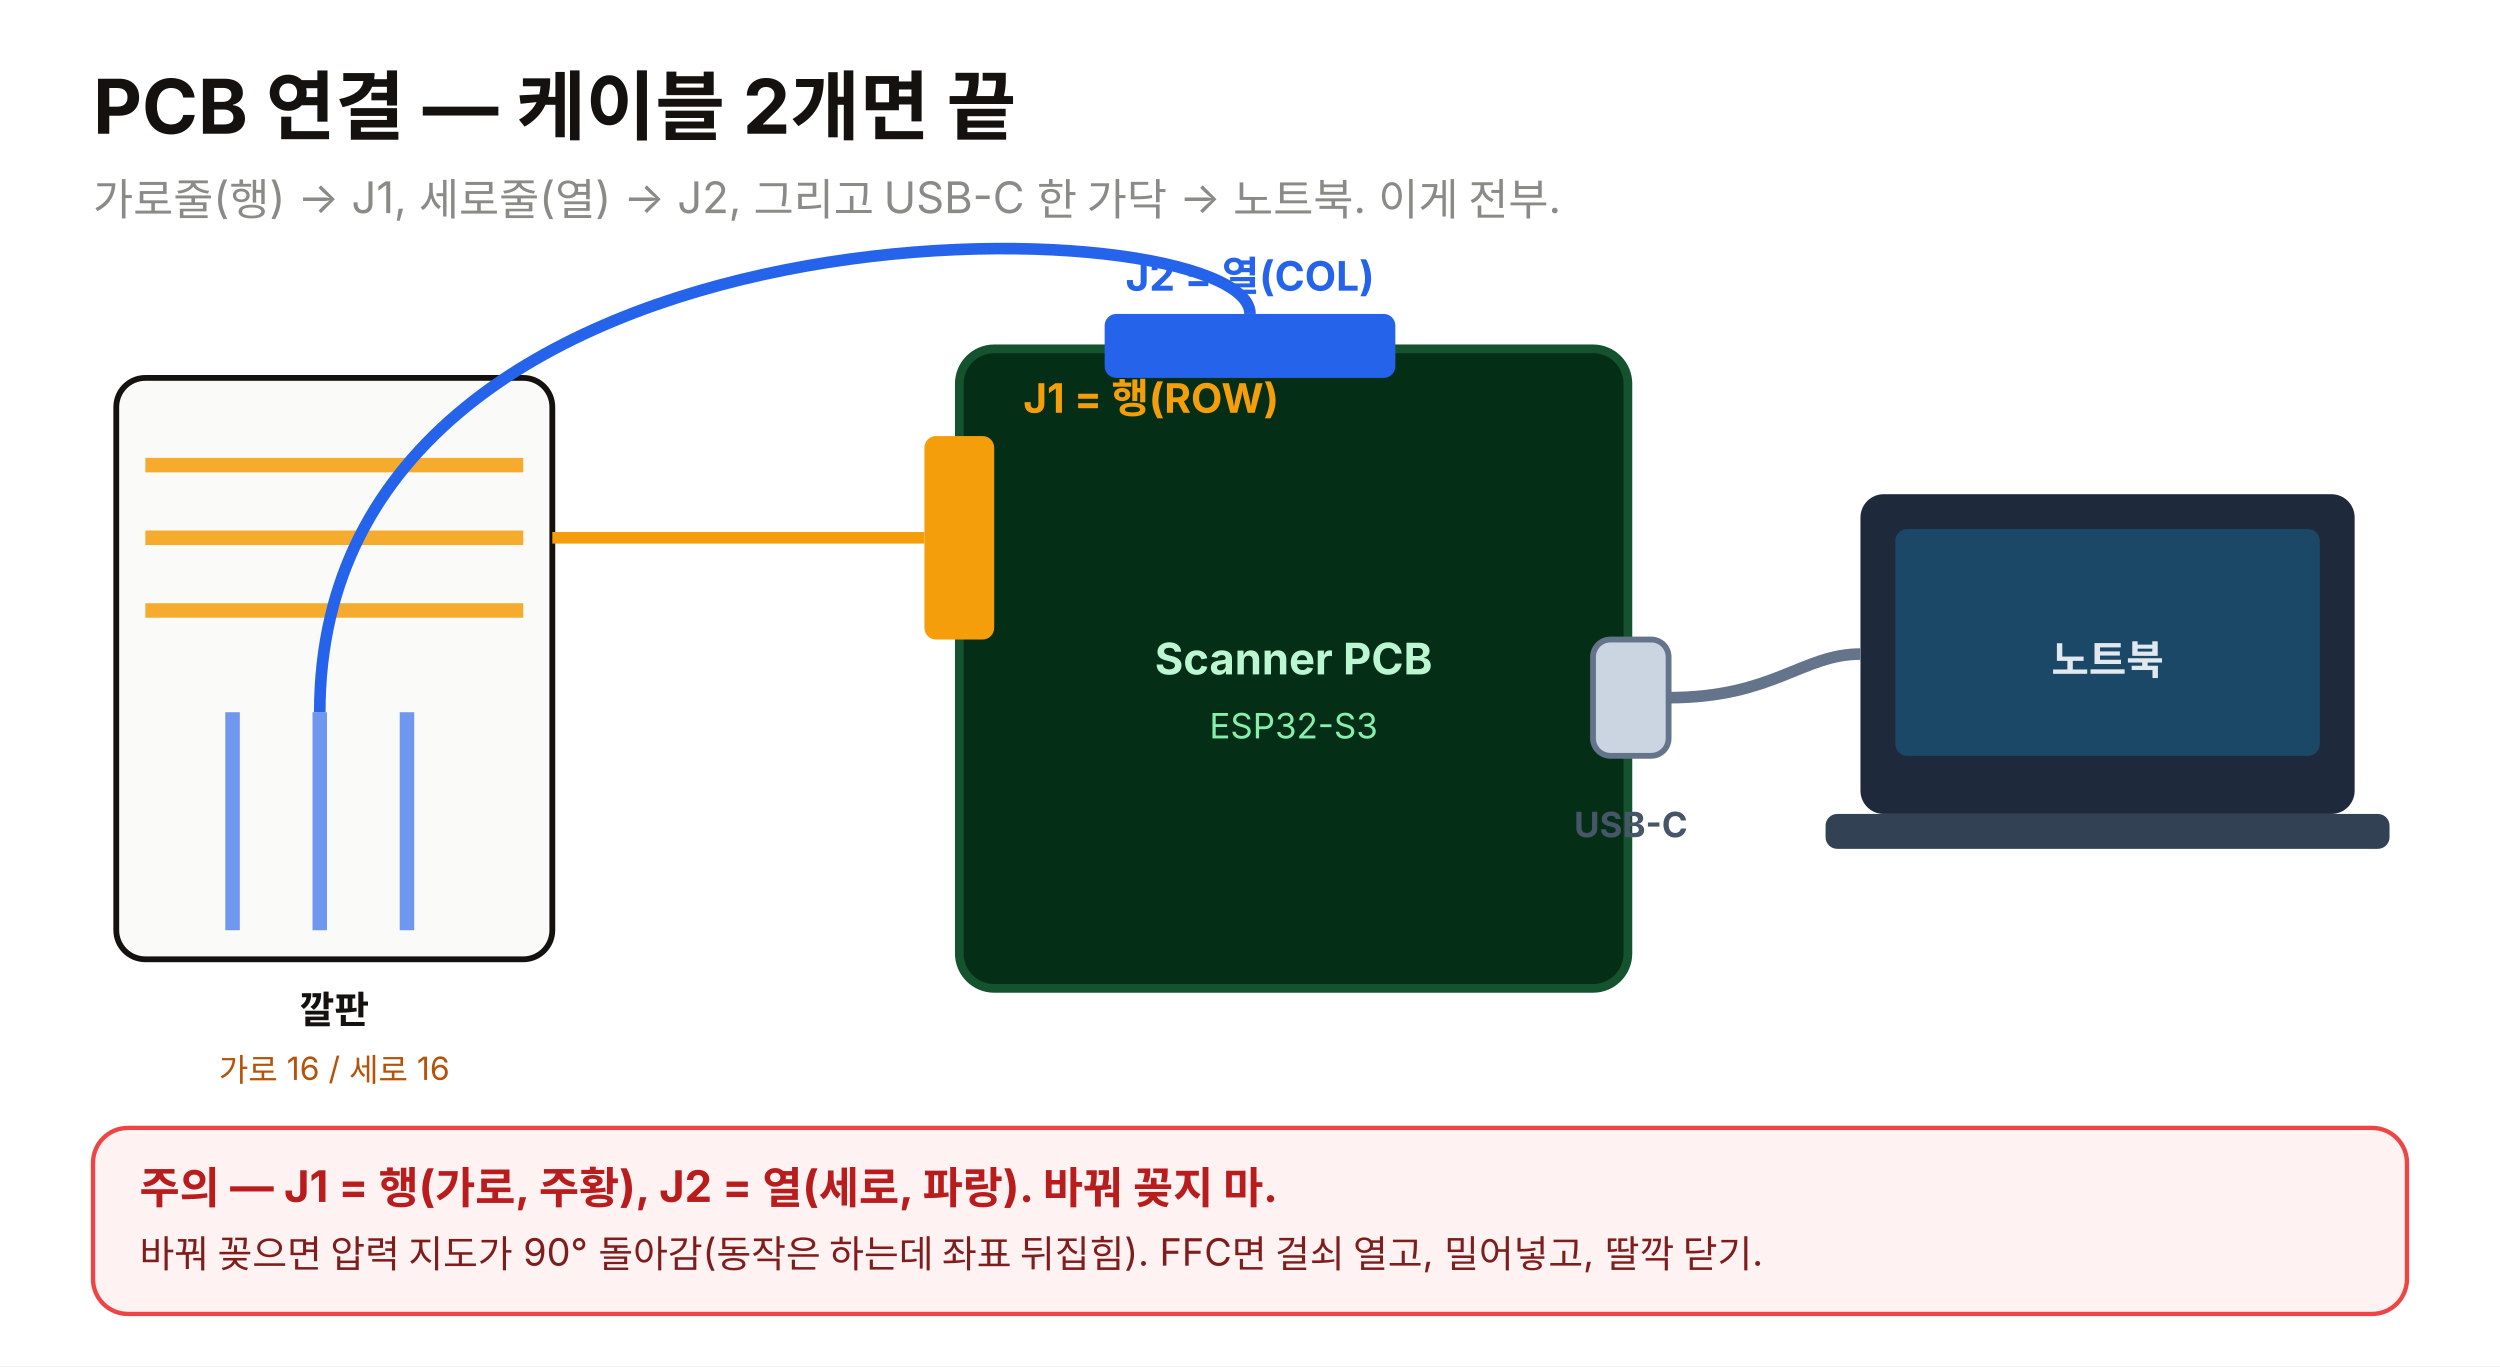
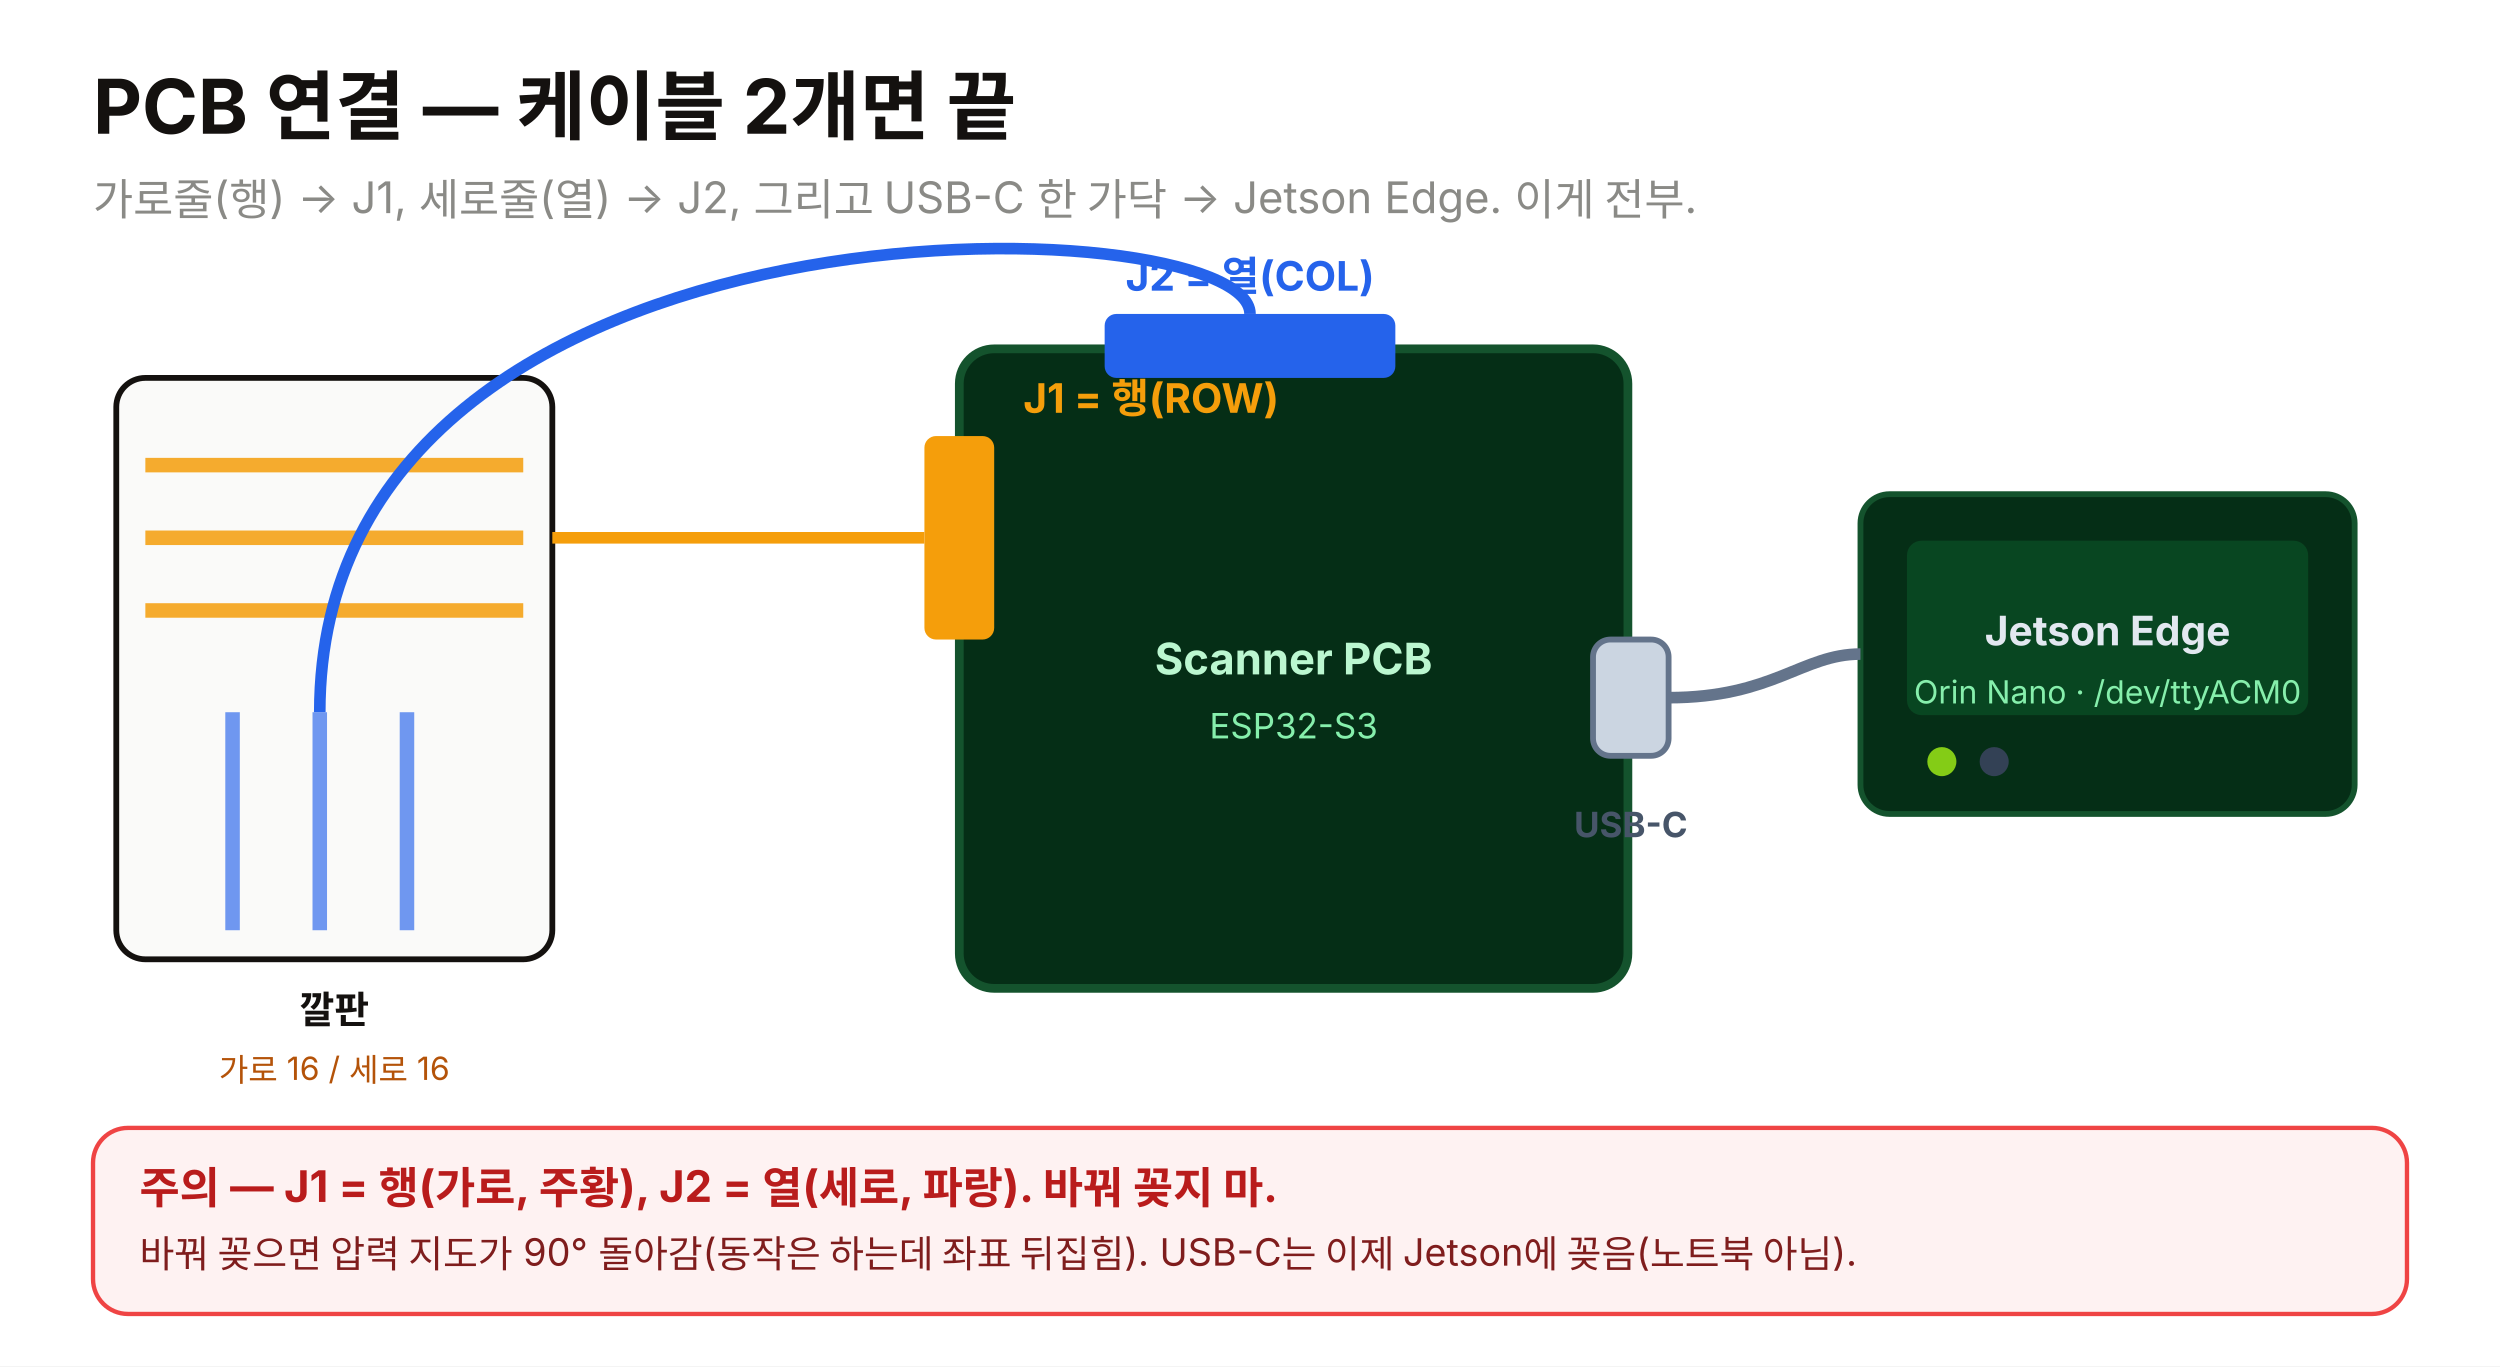
<svg xmlns="http://www.w3.org/2000/svg" viewBox="0 0 860 470" font-family="-apple-system, 'Segoe UI', 'Apple SD Gothic Neo', 'Malgun Gothic', 'Noto Sans KR', sans-serif">
  <rect x="0" y="0" width="860" height="470" fill="#ffffff" />
  <text x="32" y="46" font-size="26" font-weight="700" fill="#14110f">PCB 연결 — 케이블 2개면 끝</text>
-   <text x="32" y="74" font-size="15" fill="#8a8a86">가로줄(행) → J1, 세로줄(열) → J2, 그리고 USB-C 한 가닥 → 노트북. 이게 전부.</text>
+   <text x="32" y="74" font-size="15" fill="#8a8a86">가로줄(행) → J1, 세로줄(열) → J2, 그리고 USB-C 한 가닥 → Jetson Edge. 이게 전부.</text>
  <rect x="40" y="130" width="150" height="200" rx="10" fill="#fafaf9" stroke="#14110f" stroke-width="2" />
  <g stroke="#f59e0b" stroke-width="5" opacity="0.85">
    <line x1="50" y1="160" x2="180" y2="160" />
    <line x1="50" y1="185" x2="180" y2="185" />
    <line x1="50" y1="210" x2="180" y2="210" />
  </g>
  <g stroke="#2563eb" stroke-width="5" opacity="0.65">
    <line x1="80" y1="245" x2="80" y2="320" />
    <line x1="110" y1="245" x2="110" y2="320" />
    <line x1="140" y1="245" x2="140" y2="320" />
  </g>
  <text x="115" y="352" font-size="13" fill="#14110f" text-anchor="middle" font-weight="700">깔판</text>
  <text x="115" y="372" font-size="11" fill="#b45309" text-anchor="middle">가로 16 / 세로 16</text>
  <rect x="330" y="120" width="230" height="220" rx="12" fill="#052e16" stroke="#14532d" stroke-width="3" />
  <text x="445" y="232" font-size="15" fill="#bbf7d0" text-anchor="middle" font-weight="700">Scanner PCB</text>
  <text x="445" y="254" font-size="12" fill="#86efac" text-anchor="middle">ESP32-S3</text>
  <rect x="318" y="150" width="24" height="70" rx="4" fill="#f59e0b" />
  <text x="352" y="142" font-size="14" fill="#f59e0b" font-weight="700">J1 = 행(ROW)</text>
  <rect x="380" y="108" width="100" height="22" rx="4" fill="#2563eb" />
  <text x="430" y="100" font-size="14" fill="#2563eb" font-weight="700" text-anchor="middle">J2 = 열(COL)</text>
  <rect x="548" y="220" width="26" height="40" rx="6" fill="#cbd5e1" stroke="#64748b" stroke-width="2" />
  <text x="561" y="288" font-size="12" fill="#475569" text-anchor="middle" font-weight="700">USB-C</text>
  <path d="M190 185 C 260 185, 270 185, 318 185" fill="none" stroke="#f59e0b" stroke-width="4" />
  <path d="M110 245 C 110 60, 430 70, 430 108" fill="none" stroke="#2563eb" stroke-width="4" />
-   <rect x="640" y="170" width="170" height="110" rx="8" fill="#1e293b" />
-   <rect x="652" y="182" width="146" height="78" rx="4" fill="#0ea5e9" opacity="0.25" />
-   <rect x="628" y="280" width="194" height="12" rx="4" fill="#334155" />
-   <text x="725" y="232" font-size="14" fill="#e2e8f0" text-anchor="middle" font-weight="700">노트북</text>
+   <rect x="640" y="170" width="170" height="110" rx="10" fill="#052e16" stroke="#14532d" stroke-width="2" />
+   <rect x="656" y="186" width="138" height="60" rx="5" fill="#16a34a" opacity="0.20" />
+   <circle cx="668" cy="262" r="5" fill="#84cc16" />
+   <circle cx="686" cy="262" r="5" fill="#334155" />
+   <text x="725" y="222" font-size="14" fill="#e2e8f0" text-anchor="middle" font-weight="700">Jetson Edge</text>
+   <text x="725" y="242" font-size="11" fill="#86efac" text-anchor="middle">Orin Nano · /dev/ttyACM0</text>
  <path d="M574 240 C 610 240, 620 225, 640 225" fill="none" stroke="#64748b" stroke-width="4" />
  <rect x="32" y="388" width="796" height="64" rx="12" fill="#fef2f2" stroke="#ef4444" stroke-width="1.5" />
  <text x="48" y="414" font-size="15" fill="#b91c1c" font-weight="700">주의 — J1 = 행(가로, 주황),  J2 = 열(세로, 파랑). 바꿔 꽂지 마.</text>
-   <text x="48" y="436" font-size="13" fill="#7f1d1d">바꿔 꽂으면 압력 지도가 90° 돌아감(동작은 하는데 좌표 뒤집힘). FFC면 걸쇠 열고, 밀어넣고, 딸깍 닫기.</text>
+   <text x="48" y="436" font-size="13" fill="#7f1d1d">바꿔 꽂으면 압력 지도가 90° 돌아감(동작은 하는데 좌표 뒤집힘). USB-C는 이제 Jetson에 꽂음(노트북 아님).</text>
</svg>
